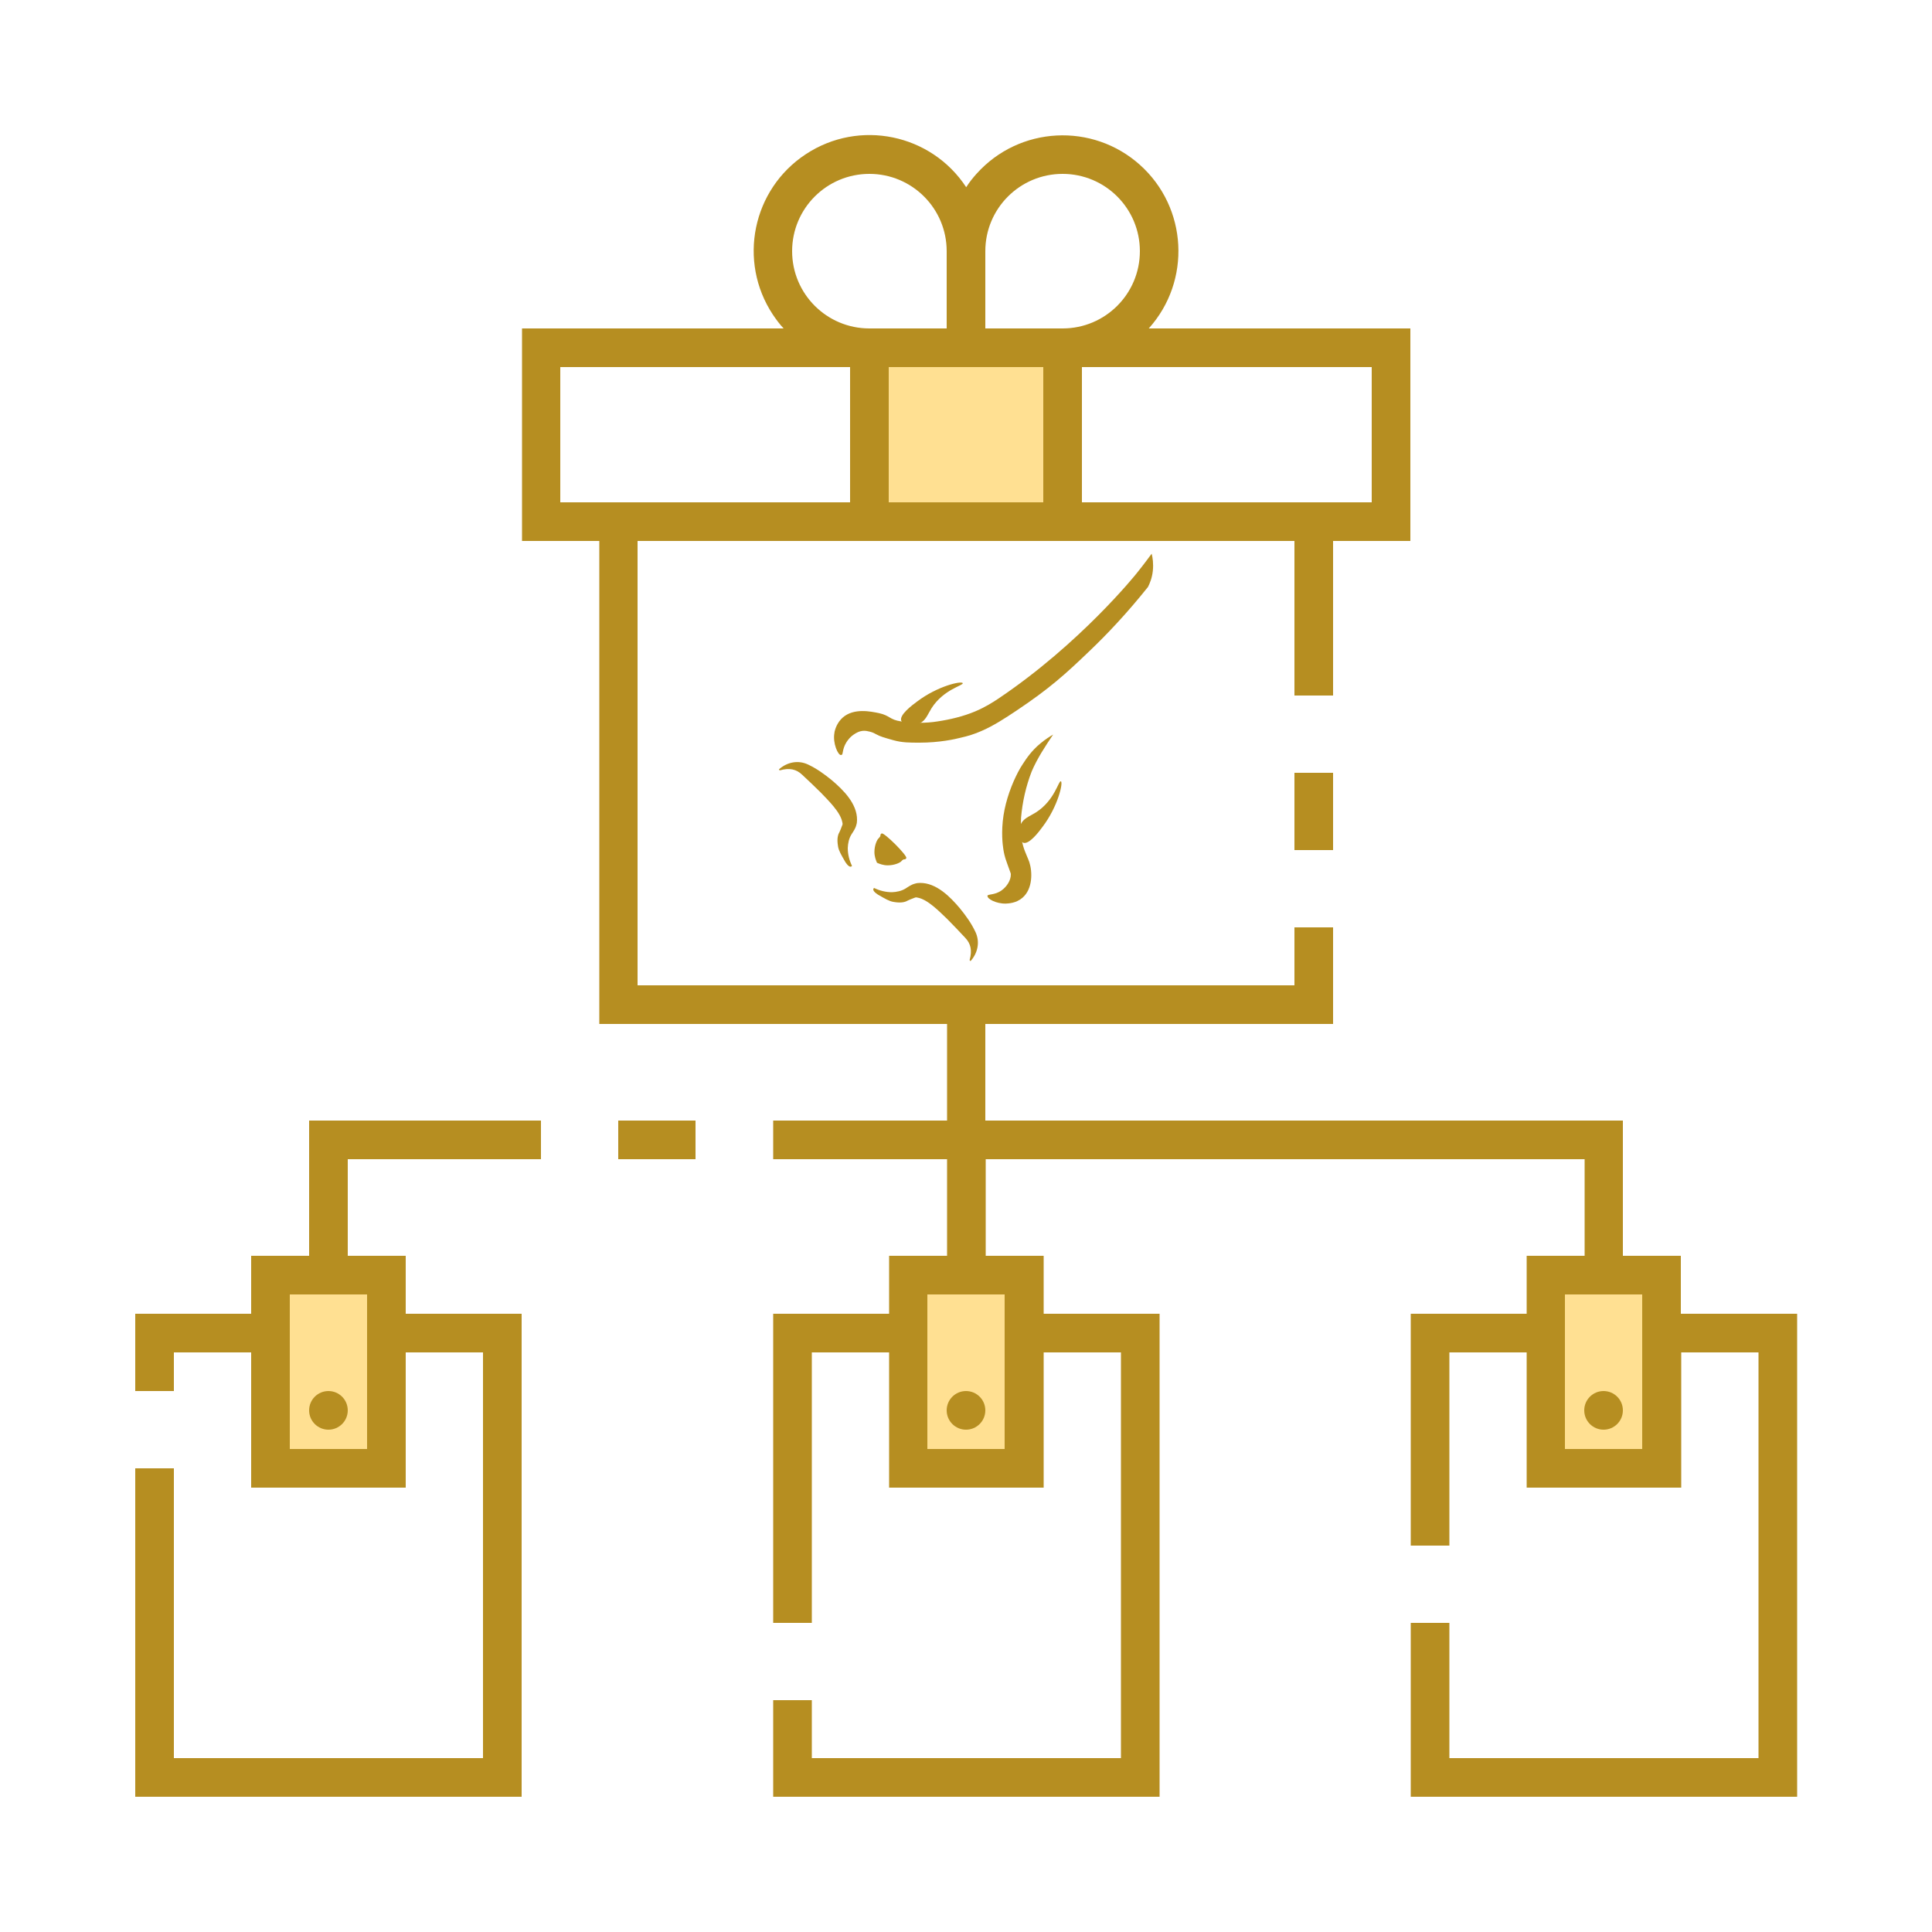
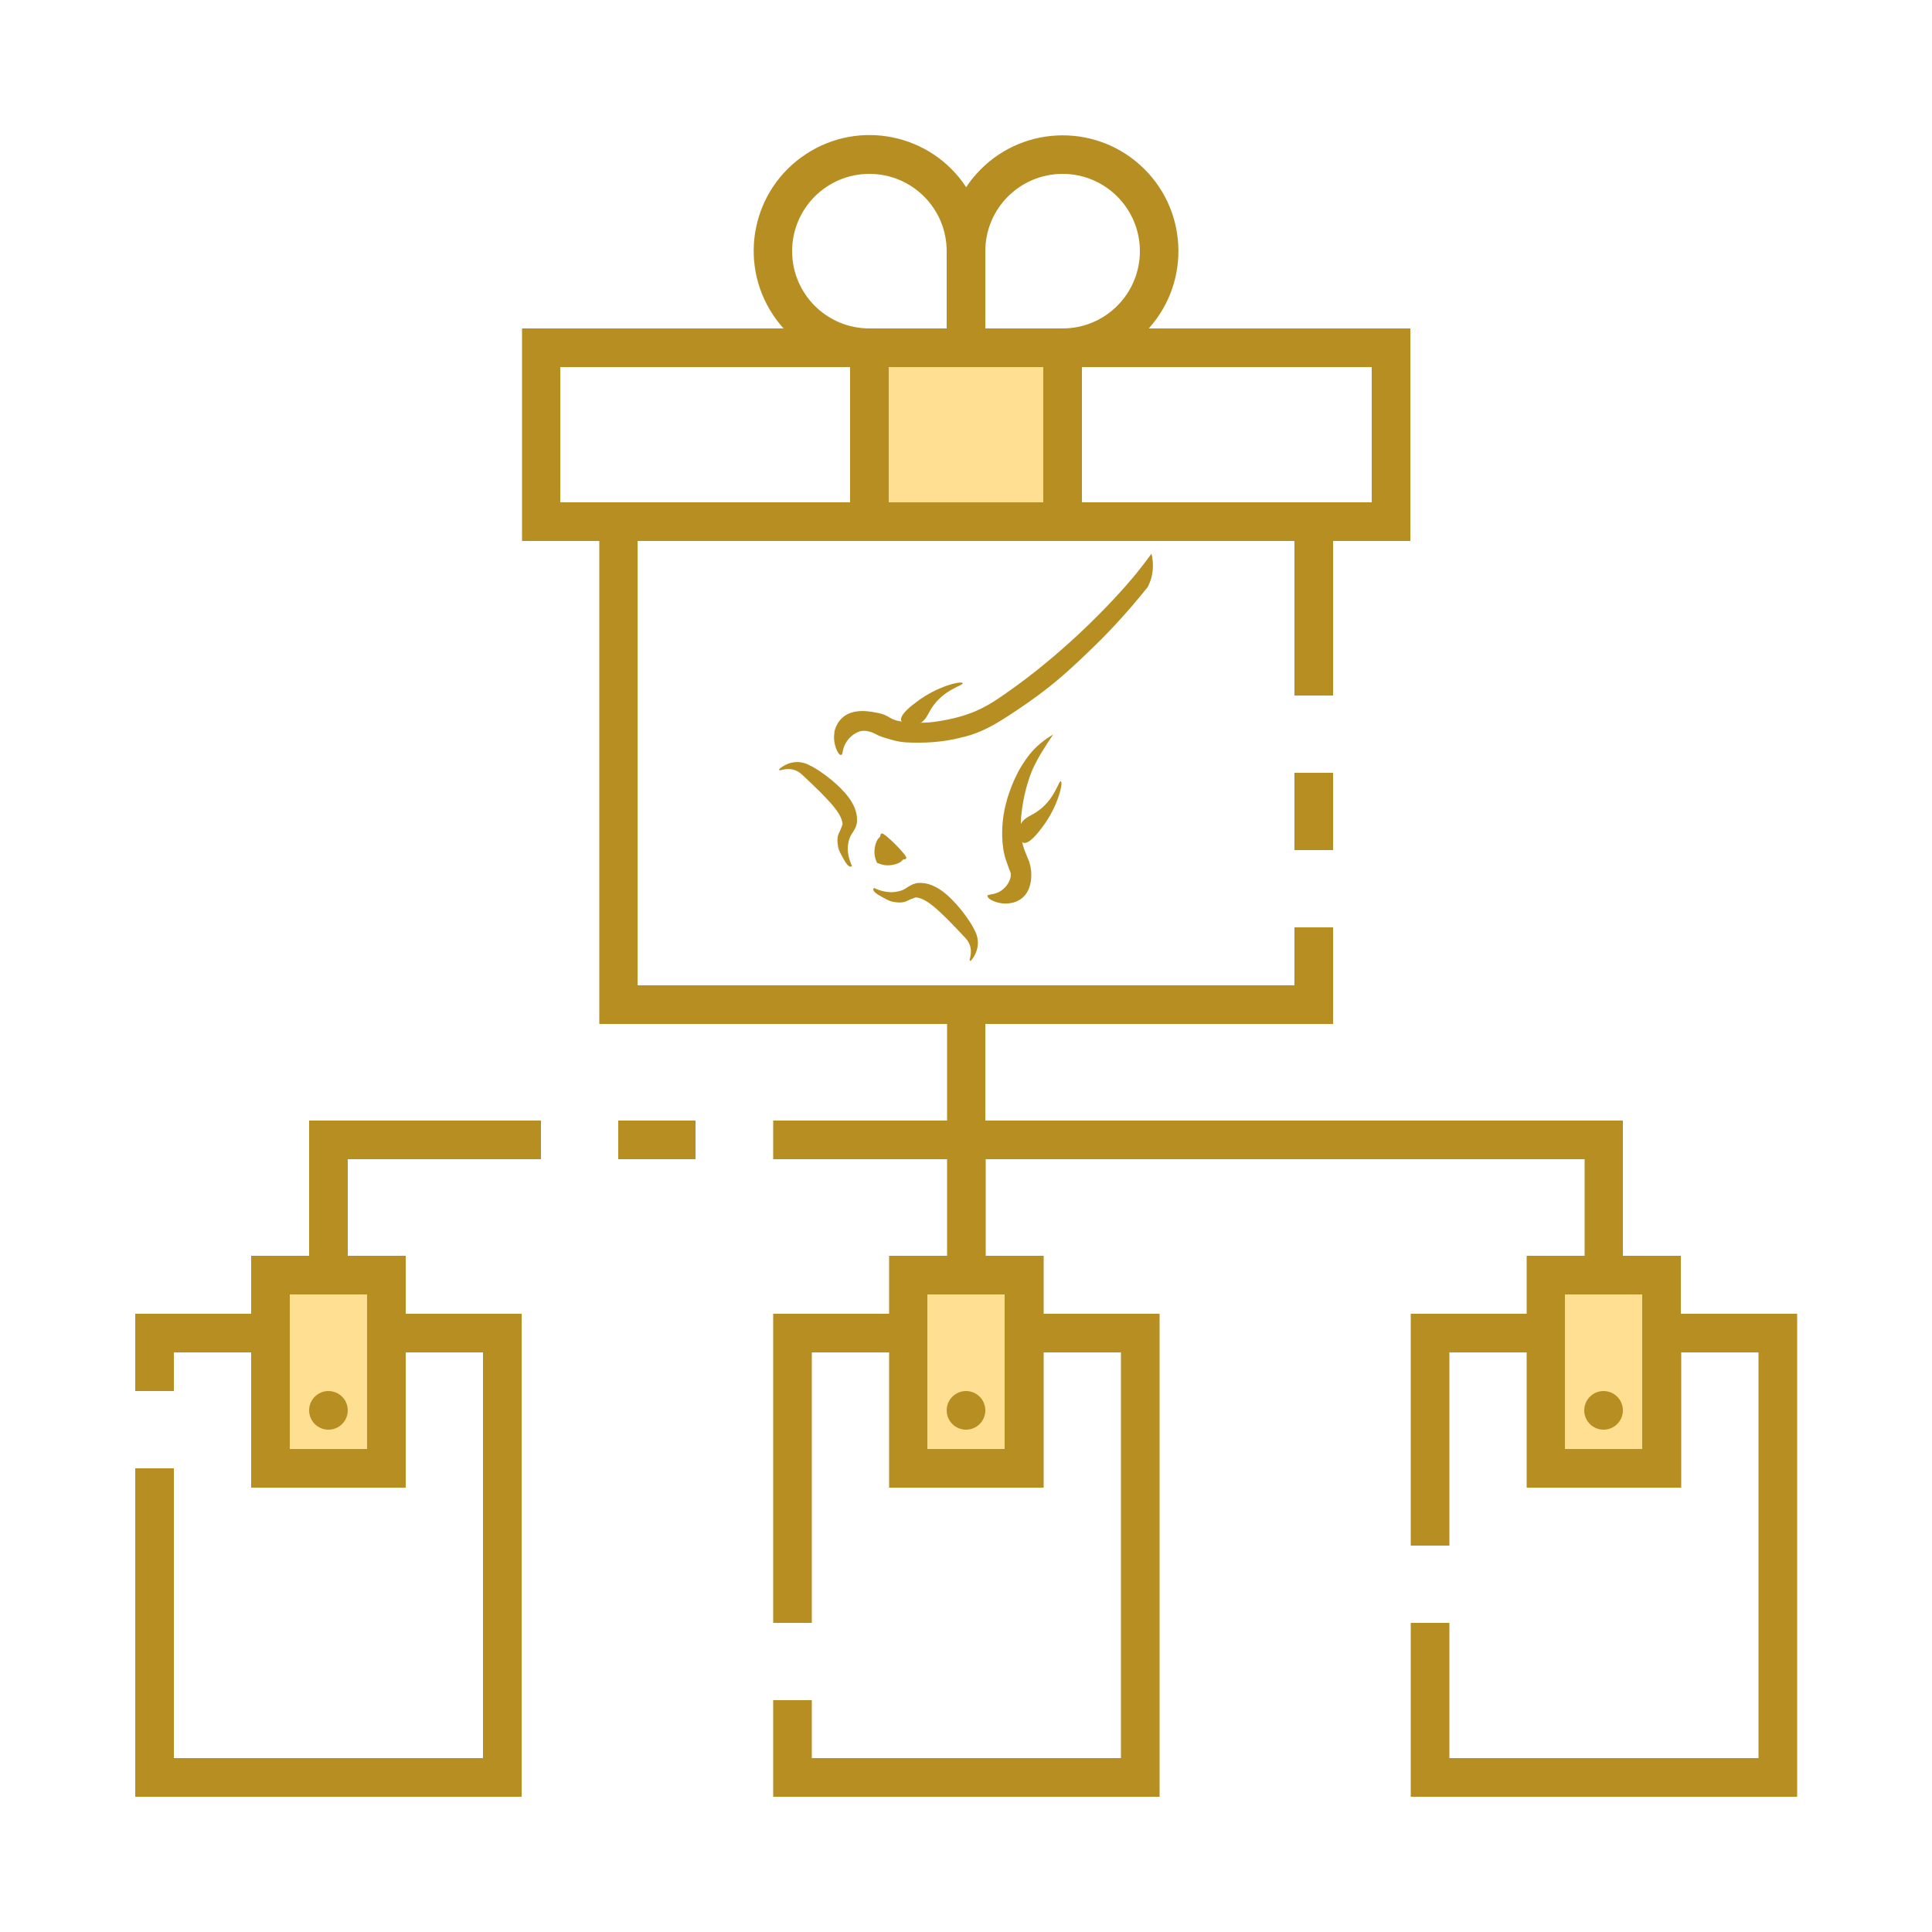
<svg xmlns="http://www.w3.org/2000/svg" id="Capa_36" data-name="Capa 36" viewBox="0 0 100 100">
  <defs>
    <style>
      .cls-1 {
        fill: #b68e21;
      }

      .cls-2 {
        fill: #ffe092;
      }
    </style>
  </defs>
-   <g id="Group_9031" data-name="Group 9031">
-     <g id="Group_9029" data-name="Group 9029">
-       <path id="Rectangle_4683" data-name="Rectangle 4683" class="cls-2" d="m45,18h10v9h-10v-9Z" />
-       <g id="Group_9028" data-name="Group 9028">
-         <path id="Rectangle_4684" data-name="Rectangle 4684" class="cls-2" d="m14,66h6v10h-6v-10Z" />
-         <path id="Rectangle_4685" data-name="Rectangle 4685" class="cls-2" d="m80,66h6v10h-6v-10Z" />
-         <path id="Rectangle_4686" data-name="Rectangle 4686" class="cls-2" d="m47,66h6v10h-6v-10Z" />
-       </g>
-     </g>
-     <g id="Group_9030" data-name="Group 9030">
-       <path id="Rectangle_4688" data-name="Rectangle 4688" class="cls-1" d="m67,40h2v4h-2v-4Z" />
-       <circle id="Ellipse_626" data-name="Ellipse 626" class="cls-1" cx="50" cy="73" r="1" />
-       <circle id="Ellipse_627" data-name="Ellipse 627" class="cls-1" cx="83" cy="73" r="1" />
-       <path id="Rectangle_4689" data-name="Rectangle 4689" class="cls-1" d="m32,58h4v2h-4v-2Z" />
-       <path id="Path_18986" data-name="Path 18986" class="cls-1" d="m16,65h-3v3h-6v4h2v-2h4v7h8v-7h4v21H9v-15h-2v17h20v-25h-6v-3h-3v-5h10v-2h-12v7Zm3,2v8h-4v-8h4Z" />
-       <circle id="Ellipse_628" data-name="Ellipse 628" class="cls-1" cx="17" cy="73" r="1" />
-       <path id="Path_18987" data-name="Path 18987" class="cls-1" d="m87,68v-3h-3v-7h-33v-5h18v-5h-2v3h-34v-23h34v8h2v-8h4v-11h-13.54c2.21-2.46,2.01-6.25-.45-8.46-2.46-2.21-6.25-2.01-8.46.45-.2.22-.38.45-.54.7-1.82-2.77-5.54-3.53-8.3-1.71-2.77,1.82-3.53,5.54-1.71,8.3.17.25.35.5.56.72h-13.54v11h4v25h18v5h-9v2h9v5h-3v3h-6v16h2v-14h4v7h8v-7h4v21h-16v-3h-2v5h20v-25h-6v-3h-3v-5h31v5h-3v3h-6v12h2v-10h4v7h8v-7h4v21h-16v-7h-2v9h20v-25h-6Zm-16-49v7h-15v-7h15Zm-20-6c0-2.21,1.79-4,4-4s4,1.79,4,4-1.79,4-4,4h-4v-4Zm0,6h3v7h-8v-7h5Zm-6-10c2.21,0,4,1.79,4,4v4h-4c-2.21,0-4-1.79-4-4s1.79-4,4-4Zm-16,17v-7h15v7h-15Zm23,41v8h-4v-8h4Zm33,8h-4v-8h4v8Z" />
-       <g>
-         <path class="cls-1" d="m40.33,39.81c.44-.38,1-.47,1.49-.24.45.21.85.5,1.23.81.58.49,1.32,1.21,1.31,2.06,0,.09-.01.18-.04.27-.04.17-.16.34-.25.48-.13.21-.18.46-.19.7,0,.33.08.64.22.93-.03.03-.05.04-.08.04,0,0,0,0,0,0-.12,0-.27-.25-.27-.25-.22-.38-.33-.57-.37-.78-.03-.18-.08-.52.07-.76.03-.05.08-.19.15-.37.02-.05.01-.09,0-.13-.09-.53-.73-1.14-1.11-1.54-.3-.3-.65-.63-.96-.92-.32-.31-.68-.37-1.15-.24-.02,0-.04,0-.05-.02-.01-.01-.01-.03,0-.05Z" />
-         <path class="cls-1" d="m50.25,49.73c.38-.44.47-1,.24-1.49-.21-.45-.5-.85-.81-1.23-.49-.58-1.21-1.32-2.06-1.31-.09,0-.18.01-.27.04-.17.04-.34.16-.48.25-.21.13-.46.18-.7.19-.33,0-.64-.08-.93-.22-.03.03-.04.05-.04.08,0,0,0,0,0,0,0,.12.25.27.25.27.38.22.57.33.78.37.18.03.52.08.76-.07.05-.03.19-.08.37-.15.05-.02.09-.01.13,0,.53.09,1.14.73,1.54,1.11.3.3.63.65.92.96.31.32.37.68.24,1.15,0,.02,0,.04.02.05.01.01.03.01.05,0Z" />
-         <path class="cls-1" d="m45.4,44.66c.12.05.31.13.55.13.35,0,.66-.14.72-.23,0,0,.04-.05.09-.07.03-.02.06,0,.1-.02,0,0,.03-.02.05-.05.08-.12-1.16-1.36-1.28-1.28-.03.02-.05.05-.05.05-.02.04,0,.07-.02.1-.03.05-.07.08-.07.09-.09.06-.23.37-.23.72,0,.24.08.43.13.55Z" />
-         <path class="cls-1" d="m51.1,46.38c.02-.12.38-.03.75-.3.25-.18.48-.51.47-.83,0-.06-.01-.04-.17-.5-.09-.25-.13-.37-.16-.5-.05-.21-.07-.37-.09-.55-.02-.19-.04-.52-.02-.89.04-.82.26-1.62.59-2.38.14-.31.29-.62.48-.9.17-.26.43-.66.9-1.05.25-.21.49-.36.66-.46-.41.61-.82,1.23-1.11,1.91-.3.77-.48,1.58-.55,2.39-.02.39,0,.79.04,1.18.03.16.09.39.16.56.07.19.16.37.23.57.16.5.18,1.38-.36,1.84-.34.29-.74.29-.86.3-.5.01-.97-.25-.94-.39Z" />
-         <g>
-           <path class="cls-1" d="m43.53,39.08c-.15.02-.44-.61-.34-1.15,0-.03.01-.05.01-.07.04-.16.14-.47.42-.72.58-.51,1.47-.31,1.87-.23.59.13.54.34,1.15.43.59.09,1.27.1,1.89,0,.66-.1,1.33-.26,1.95-.52.54-.23.92-.48,1.15-.63,4.29-2.87,7.19-6.5,7.19-6.5.37-.46.65-.84.79-1.03.05.19.1.51.06.89-.04.37-.16.65-.25.83-1.11,1.39-2.16,2.49-3.01,3.3-1.27,1.22-2.09,1.96-3.81,3.11-.57.38-1.18.78-1.81,1.05-.34.15-.69.26-1.05.34-.31.08-1.11.26-2.15.26-.51,0-.9,0-1.36-.13-.46-.13-.68-.19-.89-.31-.04-.02-.15-.09-.32-.13-.09-.02-.22-.06-.38-.04-.17.02-.29.09-.39.15-.25.15-.39.36-.44.44-.23.37-.16.64-.25.65Z" />
-           <g>
-             <path class="cls-1" d="m46.65,37.31c-.12-.3.56-.81.82-1,1.07-.81,2.31-1.08,2.36-.95.05.12-.98.31-1.61,1.29-.22.35-.3.65-.64.8-.35.15-.84.07-.93-.14Z" />
-             <path class="cls-1" d="m52.96,43.62c.3.11.81-.56,1-.82.81-1.07,1.08-2.31.95-2.36-.12-.05-.31.98-1.29,1.61-.35.22-.65.3-.8.64-.15.35-.07.84.14.93Z" />
-           </g>
-         </g>
-       </g>
-     </g>
-   </g>
+   <path id="Rectangle_4684" data-name="Rectangle 4684" class="cls-2" d="m14,66h6v10h-6v-10Z" />
+   <path id="Rectangle_4685" data-name="Rectangle 4685" class="cls-2" d="m80,66h6v10h-6v-10Z" />
+   <path id="Rectangle_4686" data-name="Rectangle 4686" class="cls-2" d="m47,66h6v10h-6v-10Z" />
+   <path id="Rectangle_4683" data-name="Rectangle 4683" class="cls-2" d="m45,18h10v9h-10v-9Z" />
+   <path id="Rectangle_4688" data-name="Rectangle 4688" class="cls-1" d="m67,40h2v4h-2v-4Z" />
+   <circle id="Ellipse_626" data-name="Ellipse 626" class="cls-1" cx="50" cy="73" r="1" />
+   <circle id="Ellipse_627" data-name="Ellipse 627" class="cls-1" cx="83" cy="73" r="1" />
+   <path id="Rectangle_4689" data-name="Rectangle 4689" class="cls-1" d="m32,58h4v2h-4v-2Z" />
+   <path id="Path_18986" data-name="Path 18986" class="cls-1" d="m16,65h-3v3h-6v4h2v-2h4v7h8v-7h4v21H9v-15h-2v17h20v-25h-6v-3h-3v-5h10v-2h-12v7Zm3,2v8h-4v-8h4Z" />
+   <circle id="Ellipse_628" data-name="Ellipse 628" class="cls-1" cx="17" cy="73" r="1" />
+   <path id="Path_18987" data-name="Path 18987" class="cls-1" d="m87,68v-3h-3v-7h-33v-5h18v-5h-2v3h-34v-23h34v8h2v-8h4v-11h-13.54c2.21-2.46,2.01-6.25-.45-8.46s-6.25-2.01-8.46.45c-.2.22-.38.45-.54.7-1.82-2.77-5.54-3.53-8.3-1.71-2.77,1.82-3.53,5.54-1.71,8.3.17.25.35.5.56.72h-13.54v11h4v25h18v5h-9v2h9v5h-3v3h-6v16h2v-14h4v7h8v-7h4v21h-16v-3h-2v5h20v-25h-6v-3h-3v-5h31v5h-3v3h-6v12h2v-10h4v7h8v-7h4v21h-16v-7h-2v9h20v-25h-6.02Zm-16-49v7h-15v-7h15Zm-20-6c0-2.21,1.79-4,4-4s4,1.79,4,4-1.79,4-4,4h-4v-4Zm0,6h3v7h-8v-7h5Zm-6-10c2.21,0,4,1.79,4,4v4h-4c-2.21,0-4-1.79-4-4s1.79-4,4-4Zm-16,17v-7h15v7h-15Zm23,41v8h-4v-8h4Zm33,8h-4v-8h4v8Z" />
+   <path class="cls-1" d="m40.33,39.81c.44-.38,1-.47,1.49-.24.45.21.85.5,1.23.81.58.49,1.32,1.21,1.31,2.06,0,.09,0,.18-.04.27-.04.17-.16.34-.25.48-.13.21-.18.46-.19.7,0,.33.08.64.22.93-.03.03-.05.04-.08.04h0c-.12,0-.27-.25-.27-.25-.22-.38-.33-.57-.37-.78-.03-.18-.08-.52.07-.76.03-.05.08-.19.15-.37.02-.05,0-.09,0-.13-.09-.53-.73-1.14-1.11-1.54-.3-.3-.65-.63-.96-.92-.32-.31-.68-.37-1.15-.24-.02,0-.04,0-.05-.02,0,0,0-.03,0-.05h0Z" />
+   <path class="cls-1" d="m50.25,49.73c.38-.44.47-1,.24-1.49-.21-.45-.5-.85-.81-1.23-.49-.58-1.21-1.32-2.06-1.31-.09,0-.18,0-.27.04-.17.04-.34.16-.48.25-.21.13-.46.18-.7.19-.33,0-.64-.08-.93-.22-.03.03-.04.05-.04.08h0c0,.12.25.27.25.27.38.22.57.33.78.37.18.03.52.08.76-.07.05-.03.19-.08.37-.15.05-.02.09,0,.13,0,.53.09,1.14.73,1.54,1.11.3.3.63.65.92.96.31.32.37.68.24,1.15,0,.02,0,.04.02.05,0,0,.03,0,.05,0h0Z" />
+   <path class="cls-1" d="m45.4,44.66c.12.05.31.13.55.13.35,0,.66-.14.72-.23,0,0,.04-.05.09-.07.03-.02.06,0,.1-.02,0,0,.03-.02.05-.05.08-.12-1.16-1.36-1.28-1.28-.03.02-.05.05-.05.05-.02.04,0,.07-.02.1-.03.05-.07.08-.07.09-.09.06-.23.37-.23.72,0,.24.08.43.13.55h0Z" />
+   <path class="cls-1" d="m51.1,46.38c.02-.12.38-.03.75-.3.25-.18.48-.51.47-.83,0-.06,0-.04-.17-.5-.09-.25-.13-.37-.16-.5-.05-.21-.07-.37-.09-.55-.02-.19-.04-.52-.02-.89.04-.82.26-1.62.59-2.38.14-.31.29-.62.48-.9.17-.26.43-.66.9-1.05.25-.21.49-.36.66-.46-.41.61-.82,1.23-1.11,1.91-.3.77-.48,1.58-.55,2.39-.02.39,0,.79.04,1.18.03.16.09.39.16.56.07.19.16.37.23.57.16.5.18,1.38-.36,1.84-.34.29-.74.29-.86.3-.5,0-.97-.25-.94-.39h-.02Z" />
+   <path class="cls-1" d="m43.53,39.08c-.15.02-.44-.61-.34-1.15,0-.03,0-.05,0-.07.04-.16.14-.47.42-.72.58-.51,1.47-.31,1.87-.23.59.13.54.34,1.15.43.59.09,1.27.1,1.89,0,.66-.1,1.33-.26,1.95-.52.54-.23.92-.48,1.15-.63,4.29-2.87,7.19-6.5,7.19-6.5.37-.46.65-.84.79-1.03.05.19.1.51.06.89-.04.37-.16.65-.25.83-1.11,1.39-2.16,2.49-3.01,3.3-1.27,1.22-2.09,1.96-3.81,3.11-.57.38-1.18.78-1.81,1.05-.34.15-.69.26-1.05.34-.31.08-1.11.26-2.15.26-.51,0-.9,0-1.36-.13s-.68-.19-.89-.31c-.04-.02-.15-.09-.32-.13-.09-.02-.22-.06-.38-.04-.17.02-.29.09-.39.15-.25.15-.39.36-.44.44-.23.37-.16.64-.25.65h-.03Z" />
+   <path class="cls-1" d="m46.65,37.31c-.12-.3.56-.81.82-1,1.07-.81,2.31-1.08,2.36-.95.05.12-.98.31-1.61,1.29-.22.35-.3.65-.64.8-.35.15-.84.07-.93-.14Z" />
+   <path class="cls-1" d="m52.96,43.62c.3.11.81-.56,1-.82.81-1.07,1.08-2.31.95-2.36-.12-.05-.31.98-1.29,1.61-.35.22-.65.3-.8.64-.15.35-.07.84.14.93Z" />
</svg>
